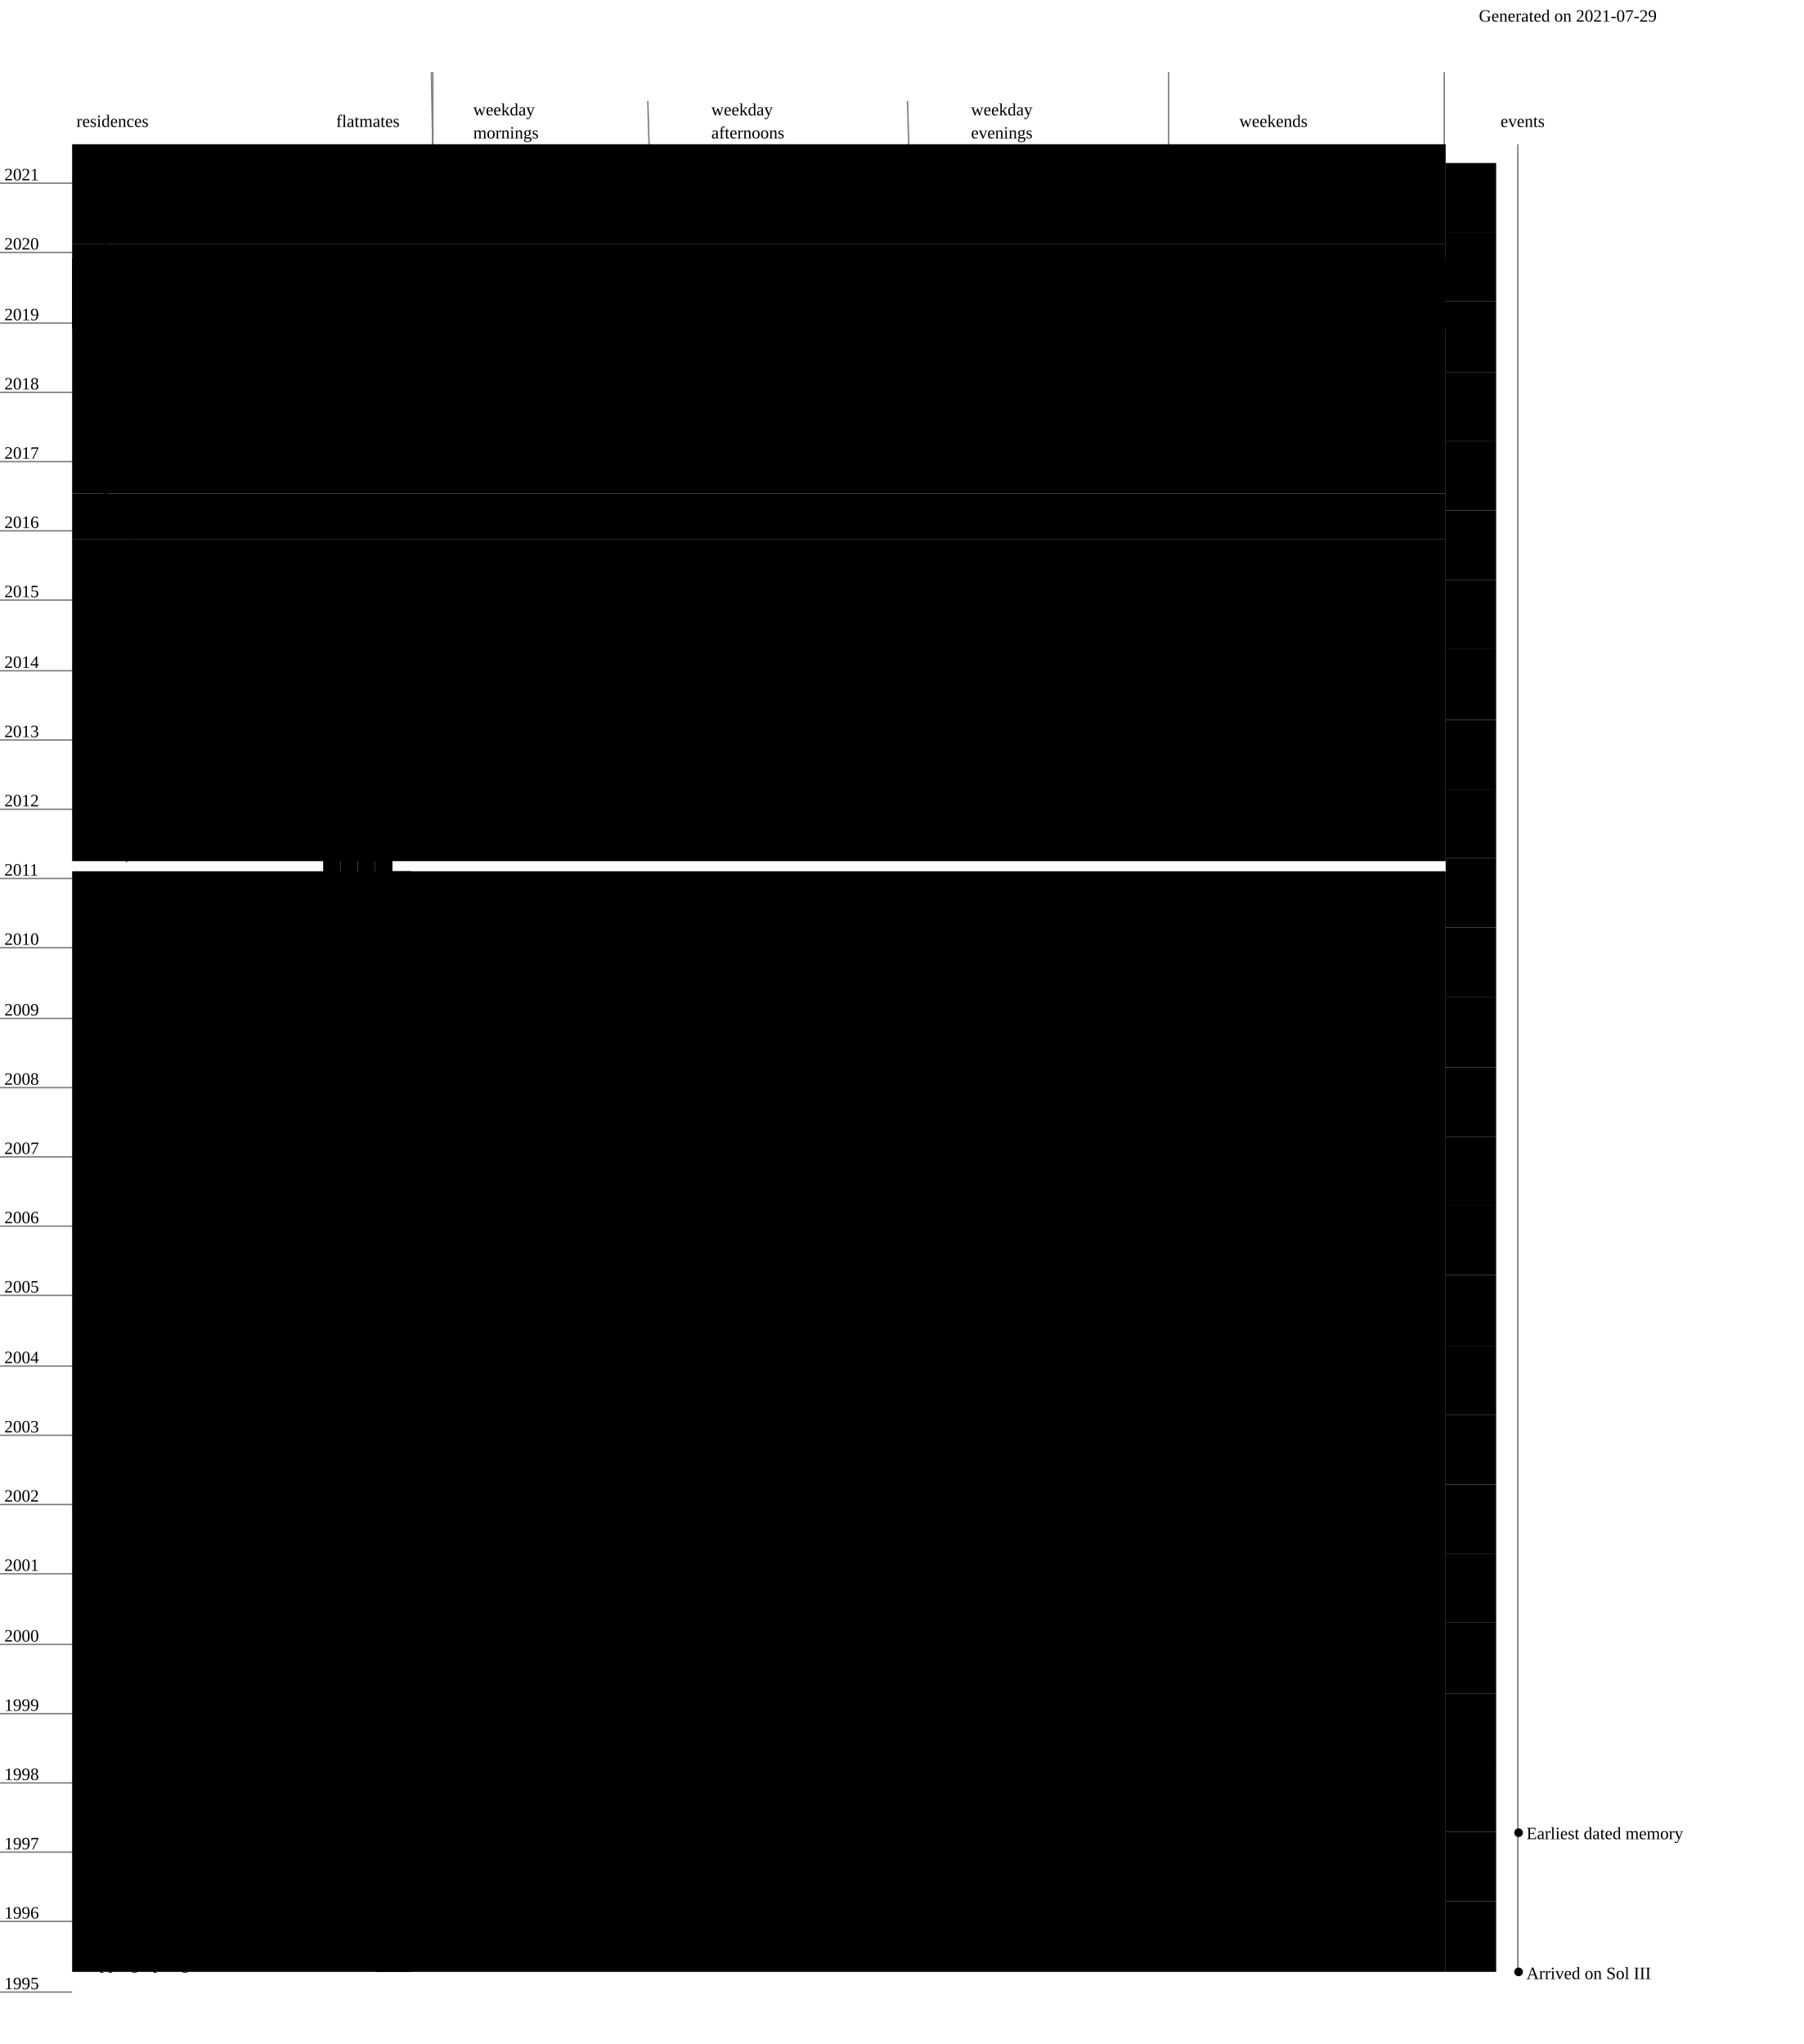
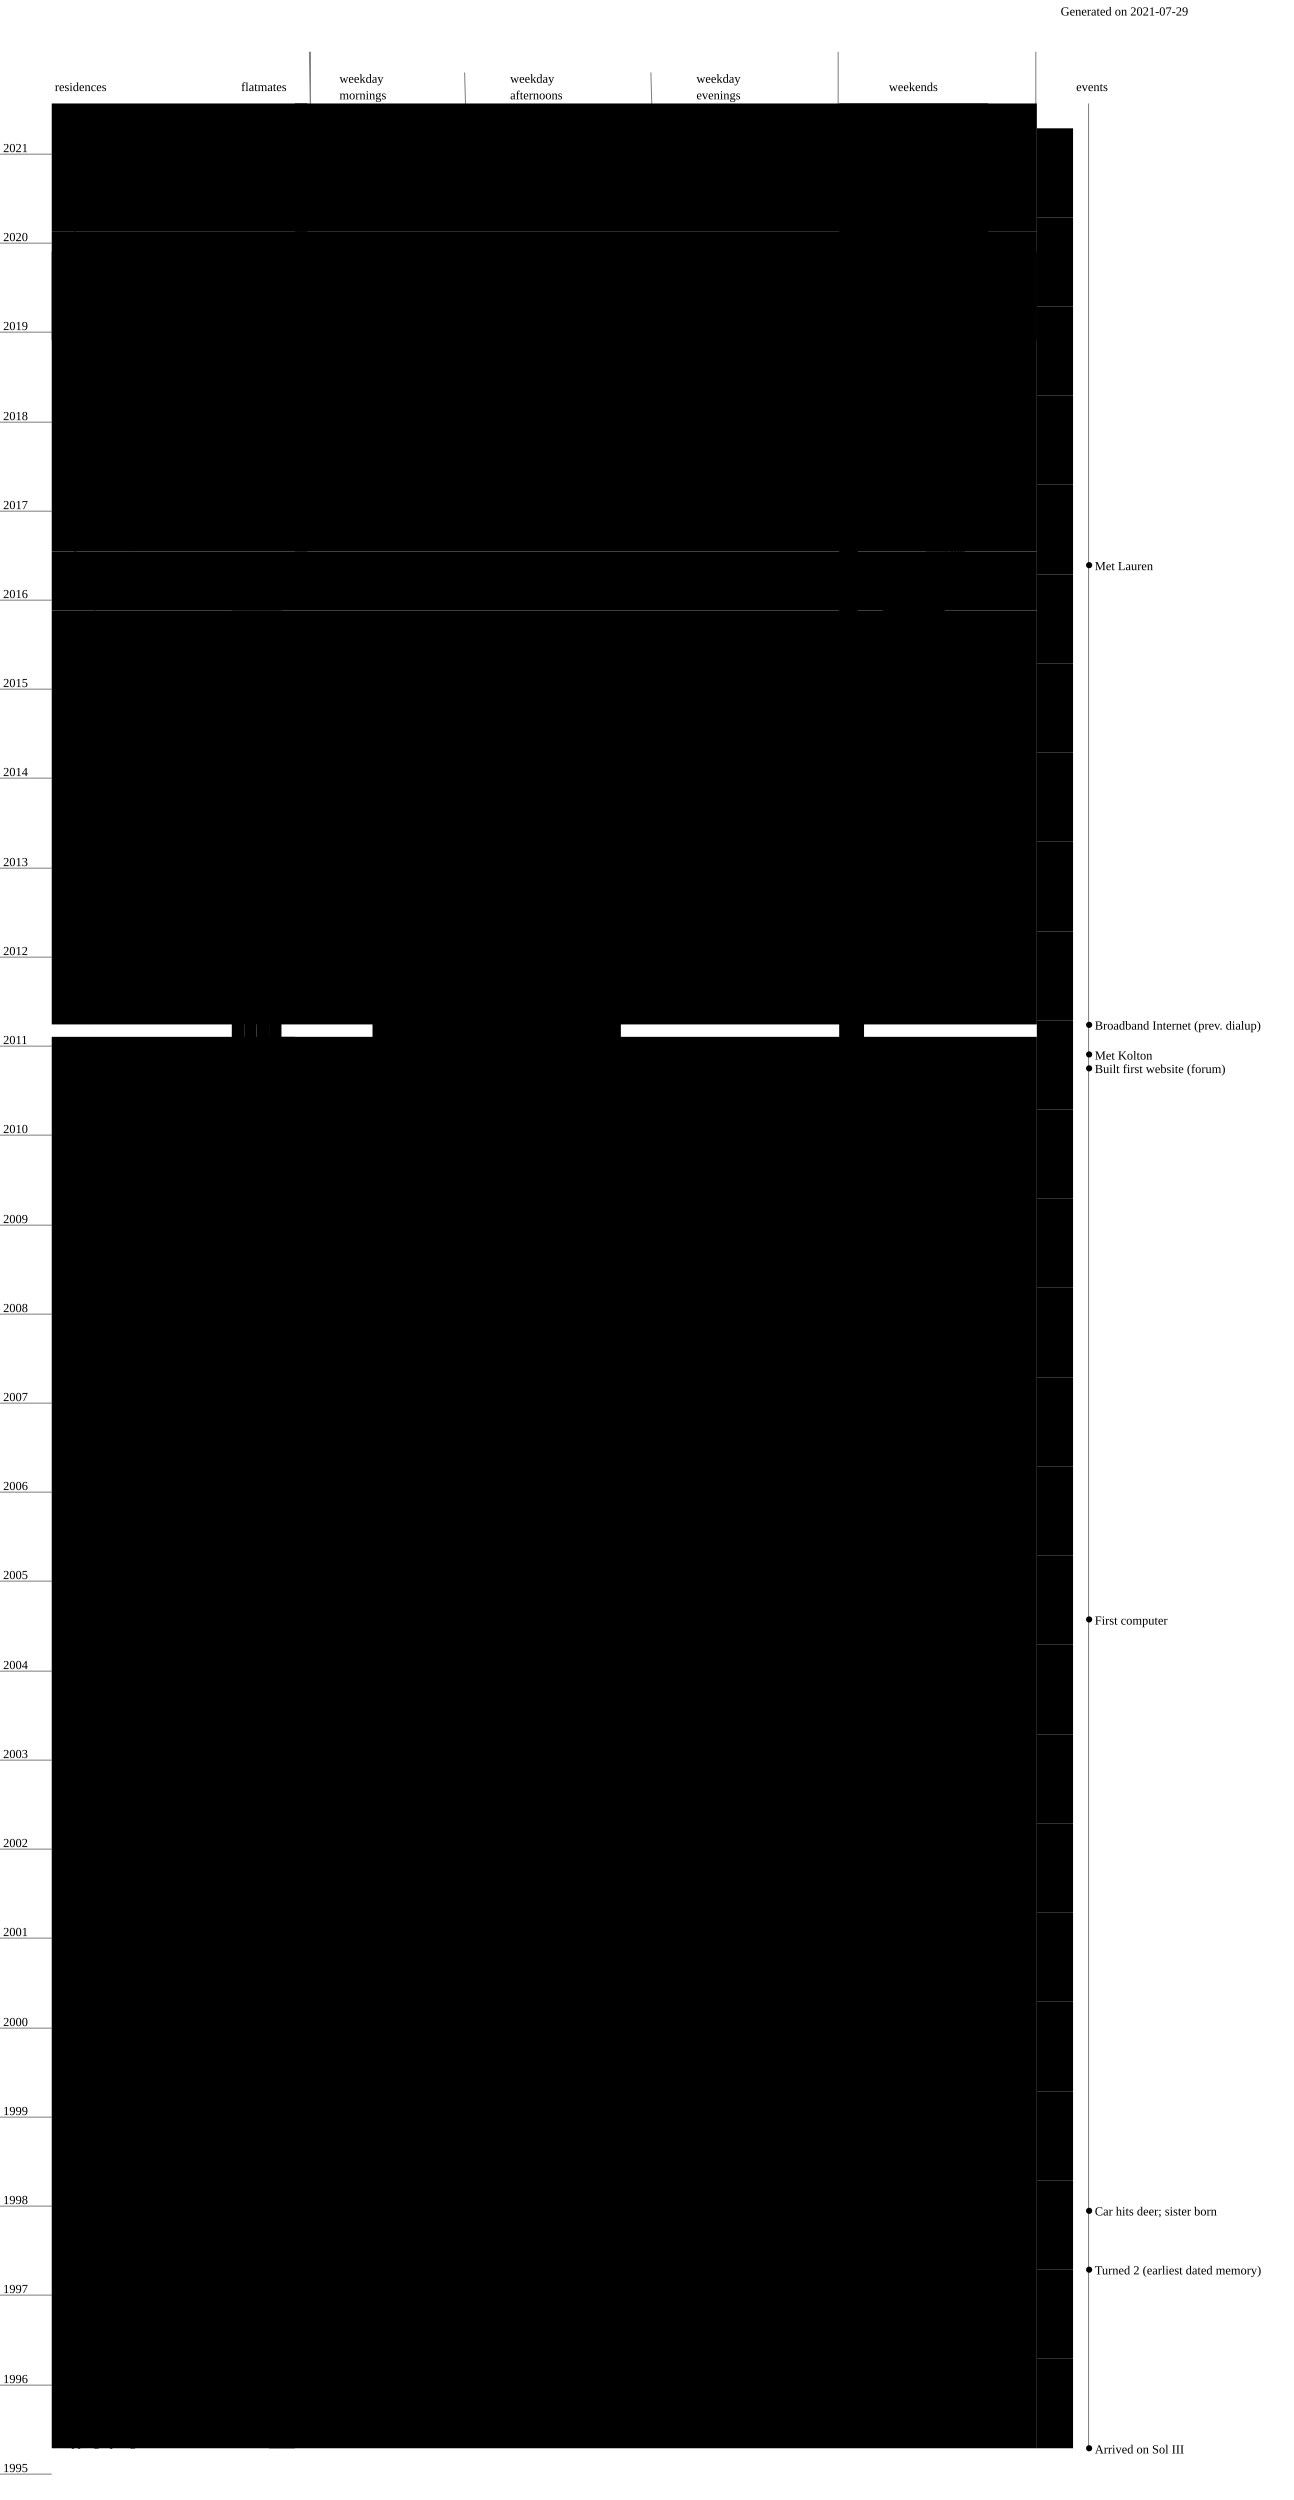
- <svg xmlns="http://www.w3.org/2000/svg" baseProfile="full" height="100%" preserveAspectRatio="xMidYMid meet" version="1.1" viewBox="0,0,1250,1417" width="100%">
+ <svg xmlns="http://www.w3.org/2000/svg" baseProfile="full" height="100%" preserveAspectRatio="xMidYMid meet" version="1.1" viewBox="0,0,1250,2416" width="100%">
  <defs>
    <pattern height="20" id="pattern1" patternUnits="userSpaceOnUse" width="20">
      <rect height="20" width="20" x="0" y="0" />
      <line x1="0" x2="20" y1="20" y2="0" />
    </pattern>
    <pattern height="8" id="pattern2" patternUnits="userSpaceOnUse" width="8">
      <rect height="8" width="8" x="0" y="0" />
      <circle cx="4" cy="4" r="1" />
    </pattern>
    <pattern height="20" id="pattern3" patternUnits="userSpaceOnUse" width="20">
      <rect height="20" width="20" x="0" y="0" />
      <line x1="0" x2="20" y1="20" y2="0" />
      <line x1="0" x2="20" y1="0" y2="20" />
    </pattern>
    <pattern height="20" id="pattern4" patternUnits="userSpaceOnUse" width="20">
      <rect height="20" width="20" x="0" y="0" />
      <line x1="10" x2="10" y1="0" y2="20" />
    </pattern>
    <pattern height="20" id="pattern5" patternUnits="userSpaceOnUse" width="20">
      <rect height="20" width="20" x="0" y="0" />
      <line x1="0" x2="20" y1="20" y2="20" />
    </pattern>
  </defs>
-   <line stroke="grey" x1="0" x2="50" y1="1381" y2="1381" />
-   <g class="yeartick">
-     <text x="3" y="1379">1995</text>
-   </g>
-   <line stroke="grey" x1="0" x2="50" y1="1332" y2="1332" />
-   <g class="yeartick">
-     <text x="3" y="1330">1996</text>
-   </g>
-   <line stroke="grey" x1="0" x2="50" y1="1284" y2="1284" />
-   <g class="yeartick">
-     <text x="3" y="1282">1997</text>
-   </g>
-   <line stroke="grey" x1="0" x2="50" y1="1236" y2="1236" />
-   <g class="yeartick">
-     <text x="3" y="1234">1998</text>
-   </g>
-   <line stroke="grey" x1="0" x2="50" y1="1188" y2="1188" />
-   <g class="yeartick">
-     <text x="3" y="1186">1999</text>
-   </g>
-   <line stroke="grey" x1="0" x2="50" y1="1140" y2="1140" />
-   <g class="yeartick">
-     <text x="3" y="1138">2000</text>
-   </g>
-   <line stroke="grey" x1="0" x2="50" y1="1091" y2="1091" />
-   <g class="yeartick">
-     <text x="3" y="1089">2001</text>
-   </g>
-   <line stroke="grey" x1="0" x2="50" y1="1043" y2="1043" />
-   <g class="yeartick">
-     <text x="3" y="1041">2002</text>
-   </g>
-   <line stroke="grey" x1="0" x2="50" y1="995" y2="995" />
-   <g class="yeartick">
-     <text x="3" y="993">2003</text>
-   </g>
-   <line stroke="grey" x1="0" x2="50" y1="947" y2="947" />
-   <g class="yeartick">
-     <text x="3" y="945">2004</text>
-   </g>
-   <line stroke="grey" x1="0" x2="50" y1="898" y2="898" />
-   <g class="yeartick">
-     <text x="3" y="896">2005</text>
-   </g>
-   <line stroke="grey" x1="0" x2="50" y1="850" y2="850" />
-   <g class="yeartick">
-     <text x="3" y="848">2006</text>
-   </g>
-   <line stroke="grey" x1="0" x2="50" y1="802" y2="802" />
-   <g class="yeartick">
-     <text x="3" y="800">2007</text>
-   </g>
-   <line stroke="grey" x1="0" x2="50" y1="754" y2="754" />
-   <g class="yeartick">
-     <text x="3" y="752">2008</text>
-   </g>
-   <line stroke="grey" x1="0" x2="50" y1="706" y2="706" />
-   <g class="yeartick">
-     <text x="3" y="704">2009</text>
-   </g>
-   <line stroke="grey" x1="0" x2="50" y1="657" y2="657" />
-   <g class="yeartick">
-     <text x="3" y="655">2010</text>
-   </g>
-   <line stroke="grey" x1="0" x2="50" y1="609" y2="609" />
-   <g class="yeartick">
-     <text x="3" y="607">2011</text>
-   </g>
-   <line stroke="grey" x1="0" x2="50" y1="561" y2="561" />
-   <g class="yeartick">
-     <text x="3" y="559">2012</text>
-   </g>
-   <line stroke="grey" x1="0" x2="50" y1="513" y2="513" />
-   <g class="yeartick">
-     <text x="3" y="511">2013</text>
-   </g>
-   <line stroke="grey" x1="0" x2="50" y1="465" y2="465" />
-   <g class="yeartick">
-     <text x="3" y="463">2014</text>
-   </g>
-   <line stroke="grey" x1="0" x2="50" y1="416" y2="416" />
-   <g class="yeartick">
-     <text x="3" y="414">2015</text>
-   </g>
-   <line stroke="grey" x1="0" x2="50" y1="368" y2="368" />
-   <g class="yeartick">
-     <text x="3" y="366">2016</text>
-   </g>
-   <line stroke="grey" x1="0" x2="50" y1="320" y2="320" />
-   <g class="yeartick">
-     <text x="3" y="318">2017</text>
-   </g>
-   <line stroke="grey" x1="0" x2="50" y1="272" y2="272" />
-   <g class="yeartick">
-     <text x="3" y="270">2018</text>
-   </g>
-   <line stroke="grey" x1="0" x2="50" y1="224" y2="224" />
-   <g class="yeartick">
-     <text x="3" y="222">2019</text>
-   </g>
-   <line stroke="grey" x1="0" x2="50" y1="175" y2="175" />
-   <g class="yeartick">
-     <text x="3" y="173">2020</text>
-   </g>
-   <line stroke="grey" x1="0" x2="50" y1="127" y2="127" />
-   <g class="yeartick">
-     <text x="3" y="125">2021</text>
-   </g>
-   <g class="age">
-     <polygon class="rectangle" points="1002,1367 1037,1367 1037,1318 1002,1318" />
-   </g>
-   <g class="age">
-     <polygon class="rectangle" points="1002,1318 1037,1318 1037,1270 1002,1270" />
-     <g class="age middle">
-       <text x="1020" y="1299">1</text>
-     </g>
-   </g>
-   <g class="age">
-     <polygon class="rectangle" points="1002,1270 1037,1270 1037,1222 1002,1222" />
-     <g class="age middle">
-       <text x="1020" y="1251">2</text>
-     </g>
-   </g>
-   <g class="age">
-     <polygon class="rectangle" points="1002,1222 1037,1222 1037,1174 1002,1174" />
-     <g class="age middle">
-       <text x="1020" y="1203">3</text>
-     </g>
-   </g>
-   <g class="age">
-     <polygon class="rectangle" points="1002,1174 1037,1174 1037,1125 1002,1125" />
-     <g class="age middle">
-       <text x="1020" y="1155">4</text>
-     </g>
-   </g>
-   <g class="age">
-     <polygon class="rectangle" points="1002,1125 1037,1125 1037,1077 1002,1077" />
-     <g class="age middle">
-       <text x="1020" y="1106">5</text>
-     </g>
-   </g>
-   <g class="age">
-     <polygon class="rectangle" points="1002,1077 1037,1077 1037,1029 1002,1029" />
-     <g class="age middle">
-       <text x="1020" y="1058">6</text>
-     </g>
-   </g>
-   <g class="age">
-     <polygon class="rectangle" points="1002,1029 1037,1029 1037,981 1002,981" />
-     <g class="age middle">
-       <text x="1020" y="1010">7</text>
-     </g>
-   </g>
-   <g class="age">
-     <polygon class="rectangle" points="1002,981 1037,981 1037,933 1002,933" />
-     <g class="age middle">
-       <text x="1020" y="962">8</text>
-     </g>
-   </g>
-   <g class="age">
-     <polygon class="rectangle" points="1002,933 1037,933 1037,884 1002,884" />
-     <g class="age middle">
-       <text x="1020" y="913">9</text>
-     </g>
-   </g>
-   <g class="age">
-     <polygon class="rectangle" points="1002,884 1037,884 1037,836 1002,836" />
-     <g class="age middle">
-       <text x="1020" y="865">10</text>
-     </g>
-   </g>
-   <g class="age">
-     <polygon class="rectangle" points="1002,836 1037,836 1037,788 1002,788" />
-     <g class="age middle">
-       <text x="1020" y="817">11</text>
-     </g>
-   </g>
-   <g class="age">
-     <polygon class="rectangle" points="1002,788 1037,788 1037,740 1002,740" />
-     <g class="age middle">
-       <text x="1020" y="769">12</text>
-     </g>
-   </g>
-   <g class="age">
-     <polygon class="rectangle" points="1002,740 1037,740 1037,691 1002,691" />
-     <g class="age middle">
-       <text x="1020" y="721">13</text>
-     </g>
-   </g>
-   <g class="age">
-     <polygon class="rectangle" points="1002,691 1037,691 1037,643 1002,643" />
-     <g class="age middle">
-       <text x="1020" y="672">14</text>
-     </g>
-   </g>
-   <g class="age">
-     <polygon class="rectangle" points="1002,643 1037,643 1037,595 1002,595" />
-     <g class="age middle">
-       <text x="1020" y="624">15</text>
-     </g>
-   </g>
-   <g class="age">
-     <polygon class="rectangle" points="1002,595 1037,595 1037,547 1002,547" />
-     <g class="age middle">
-       <text x="1020" y="576">16</text>
-     </g>
-   </g>
-   <g class="age">
-     <polygon class="rectangle" points="1002,547 1037,547 1037,499 1002,499" />
-     <g class="age middle">
-       <text x="1020" y="528">17</text>
-     </g>
-   </g>
-   <g class="age">
-     <polygon class="rectangle" points="1002,499 1037,499 1037,450 1002,450" />
-     <g class="age middle">
-       <text x="1020" y="480">18</text>
-     </g>
-   </g>
-   <g class="age">
-     <polygon class="rectangle" points="1002,450 1037,450 1037,402 1002,402" />
-     <g class="age middle">
-       <text x="1020" y="431">19</text>
-     </g>
-   </g>
-   <g class="age">
-     <polygon class="rectangle" points="1002,402 1037,402 1037,354 1002,354" />
-     <g class="age middle">
-       <text x="1020" y="383">20</text>
-     </g>
-   </g>
-   <g class="age">
-     <polygon class="rectangle" points="1002,354 1037,354 1037,306 1002,306" />
-     <g class="age middle">
-       <text x="1020" y="335">21</text>
-     </g>
-   </g>
-   <g class="age">
-     <polygon class="rectangle" points="1002,306 1037,306 1037,258 1002,258" />
-     <g class="age middle">
-       <text x="1020" y="287">22</text>
-     </g>
-   </g>
-   <g class="age">
-     <polygon class="rectangle" points="1002,258 1037,258 1037,209 1002,209" />
-     <g class="age middle">
-       <text x="1020" y="239">23</text>
-     </g>
-   </g>
-   <g class="age">
-     <polygon class="rectangle" points="1002,209 1037,209 1037,161 1002,161" />
-     <g class="age middle">
-       <text x="1020" y="190">24</text>
-     </g>
-   </g>
-   <g class="age">
-     <polygon class="rectangle" points="1002,161 1037,161 1037,113 1002,113" />
-     <g class="age middle">
-       <text x="1020" y="142">25</text>
+   <line stroke="grey" x1="0" x2="50" y1="2391" y2="2391" />
+   <g class="yeartick">
+     <text x="3" y="2389">1995</text>
+   </g>
+   <line stroke="grey" x1="0" x2="50" y1="2305" y2="2305" />
+   <g class="yeartick">
+     <text x="3" y="2303">1996</text>
+   </g>
+   <line stroke="grey" x1="0" x2="50" y1="2218" y2="2218" />
+   <g class="yeartick">
+     <text x="3" y="2216">1997</text>
+   </g>
+   <line stroke="grey" x1="0" x2="50" y1="2132" y2="2132" />
+   <g class="yeartick">
+     <text x="3" y="2130">1998</text>
+   </g>
+   <line stroke="grey" x1="0" x2="50" y1="2046" y2="2046" />
+   <g class="yeartick">
+     <text x="3" y="2044">1999</text>
+   </g>
+   <line stroke="grey" x1="0" x2="50" y1="1960" y2="1960" />
+   <g class="yeartick">
+     <text x="3" y="1958">2000</text>
+   </g>
+   <line stroke="grey" x1="0" x2="50" y1="1873" y2="1873" />
+   <g class="yeartick">
+     <text x="3" y="1871">2001</text>
+   </g>
+   <line stroke="grey" x1="0" x2="50" y1="1787" y2="1787" />
+   <g class="yeartick">
+     <text x="3" y="1785">2002</text>
+   </g>
+   <line stroke="grey" x1="0" x2="50" y1="1701" y2="1701" />
+   <g class="yeartick">
+     <text x="3" y="1699">2003</text>
+   </g>
+   <line stroke="grey" x1="0" x2="50" y1="1615" y2="1615" />
+   <g class="yeartick">
+     <text x="3" y="1613">2004</text>
+   </g>
+   <line stroke="grey" x1="0" x2="50" y1="1528" y2="1528" />
+   <g class="yeartick">
+     <text x="3" y="1526">2005</text>
+   </g>
+   <line stroke="grey" x1="0" x2="50" y1="1442" y2="1442" />
+   <g class="yeartick">
+     <text x="3" y="1440">2006</text>
+   </g>
+   <line stroke="grey" x1="0" x2="50" y1="1356" y2="1356" />
+   <g class="yeartick">
+     <text x="3" y="1354">2007</text>
+   </g>
+   <line stroke="grey" x1="0" x2="50" y1="1270" y2="1270" />
+   <g class="yeartick">
+     <text x="3" y="1268">2008</text>
+   </g>
+   <line stroke="grey" x1="0" x2="50" y1="1184" y2="1184" />
+   <g class="yeartick">
+     <text x="3" y="1182">2009</text>
+   </g>
+   <line stroke="grey" x1="0" x2="50" y1="1097" y2="1097" />
+   <g class="yeartick">
+     <text x="3" y="1095">2010</text>
+   </g>
+   <line stroke="grey" x1="0" x2="50" y1="1011" y2="1011" />
+   <g class="yeartick">
+     <text x="3" y="1009">2011</text>
+   </g>
+   <line stroke="grey" x1="0" x2="50" y1="925" y2="925" />
+   <g class="yeartick">
+     <text x="3" y="923">2012</text>
+   </g>
+   <line stroke="grey" x1="0" x2="50" y1="839" y2="839" />
+   <g class="yeartick">
+     <text x="3" y="837">2013</text>
+   </g>
+   <line stroke="grey" x1="0" x2="50" y1="752" y2="752" />
+   <g class="yeartick">
+     <text x="3" y="750">2014</text>
+   </g>
+   <line stroke="grey" x1="0" x2="50" y1="666" y2="666" />
+   <g class="yeartick">
+     <text x="3" y="664">2015</text>
+   </g>
+   <line stroke="grey" x1="0" x2="50" y1="580" y2="580" />
+   <g class="yeartick">
+     <text x="3" y="578">2016</text>
+   </g>
+   <line stroke="grey" x1="0" x2="50" y1="494" y2="494" />
+   <g class="yeartick">
+     <text x="3" y="492">2017</text>
+   </g>
+   <line stroke="grey" x1="0" x2="50" y1="408" y2="408" />
+   <g class="yeartick">
+     <text x="3" y="406">2018</text>
+   </g>
+   <line stroke="grey" x1="0" x2="50" y1="321" y2="321" />
+   <g class="yeartick">
+     <text x="3" y="319">2019</text>
+   </g>
+   <line stroke="grey" x1="0" x2="50" y1="235" y2="235" />
+   <g class="yeartick">
+     <text x="3" y="233">2020</text>
+   </g>
+   <line stroke="grey" x1="0" x2="50" y1="149" y2="149" />
+   <g class="yeartick">
+     <text x="3" y="147">2021</text>
+   </g>
+   <g class="age">
+     <polygon class="rectangle" points="1002,2366 1037,2366 1037,2279 1002,2279" />
+   </g>
+   <g class="age">
+     <polygon class="rectangle" points="1002,2279 1037,2279 1037,2193 1002,2193" />
+     <g class="age middle">
+       <text x="1020" y="2241">1</text>
+     </g>
+   </g>
+   <g class="age">
+     <polygon class="rectangle" points="1002,2193 1037,2193 1037,2107 1002,2107" />
+     <g class="age middle">
+       <text x="1020" y="2155">2</text>
+     </g>
+   </g>
+   <g class="age">
+     <polygon class="rectangle" points="1002,2107 1037,2107 1037,2021 1002,2021" />
+     <g class="age middle">
+       <text x="1020" y="2069">3</text>
+     </g>
+   </g>
+   <g class="age">
+     <polygon class="rectangle" points="1002,2021 1037,2021 1037,1934 1002,1934" />
+     <g class="age middle">
+       <text x="1020" y="1982">4</text>
+     </g>
+   </g>
+   <g class="age">
+     <polygon class="rectangle" points="1002,1934 1037,1934 1037,1848 1002,1848" />
+     <g class="age middle">
+       <text x="1020" y="1896">5</text>
+     </g>
+   </g>
+   <g class="age">
+     <polygon class="rectangle" points="1002,1848 1037,1848 1037,1762 1002,1762" />
+     <g class="age middle">
+       <text x="1020" y="1810">6</text>
+     </g>
+   </g>
+   <g class="age">
+     <polygon class="rectangle" points="1002,1762 1037,1762 1037,1676 1002,1676" />
+     <g class="age middle">
+       <text x="1020" y="1724">7</text>
+     </g>
+   </g>
+   <g class="age">
+     <polygon class="rectangle" points="1002,1676 1037,1676 1037,1589 1002,1589" />
+     <g class="age middle">
+       <text x="1020" y="1638">8</text>
+     </g>
+   </g>
+   <g class="age">
+     <polygon class="rectangle" points="1002,1589 1037,1589 1037,1503 1002,1503" />
+     <g class="age middle">
+       <text x="1020" y="1551">9</text>
+     </g>
+   </g>
+   <g class="age">
+     <polygon class="rectangle" points="1002,1503 1037,1503 1037,1417 1002,1417" />
+     <g class="age middle">
+       <text x="1020" y="1465">10</text>
+     </g>
+   </g>
+   <g class="age">
+     <polygon class="rectangle" points="1002,1417 1037,1417 1037,1331 1002,1331" />
+     <g class="age middle">
+       <text x="1020" y="1379">11</text>
+     </g>
+   </g>
+   <g class="age">
+     <polygon class="rectangle" points="1002,1331 1037,1331 1037,1244 1002,1244" />
+     <g class="age middle">
+       <text x="1020" y="1293">12</text>
+     </g>
+   </g>
+   <g class="age">
+     <polygon class="rectangle" points="1002,1244 1037,1244 1037,1158 1002,1158" />
+     <g class="age middle">
+       <text x="1020" y="1206">13</text>
+     </g>
+   </g>
+   <g class="age">
+     <polygon class="rectangle" points="1002,1158 1037,1158 1037,1072 1002,1072" />
+     <g class="age middle">
+       <text x="1020" y="1120">14</text>
+     </g>
+   </g>
+   <g class="age">
+     <polygon class="rectangle" points="1002,1072 1037,1072 1037,986 1002,986" />
+     <g class="age middle">
+       <text x="1020" y="1034">15</text>
+     </g>
+   </g>
+   <g class="age">
+     <polygon class="rectangle" points="1002,986 1037,986 1037,900 1002,900" />
+     <g class="age middle">
+       <text x="1020" y="948">16</text>
+     </g>
+   </g>
+   <g class="age">
+     <polygon class="rectangle" points="1002,900 1037,900 1037,813 1002,813" />
+     <g class="age middle">
+       <text x="1020" y="861">17</text>
+     </g>
+   </g>
+   <g class="age">
+     <polygon class="rectangle" points="1002,813 1037,813 1037,727 1002,727" />
+     <g class="age middle">
+       <text x="1020" y="775">18</text>
+     </g>
+   </g>
+   <g class="age">
+     <polygon class="rectangle" points="1002,727 1037,727 1037,641 1002,641" />
+     <g class="age middle">
+       <text x="1020" y="689">19</text>
+     </g>
+   </g>
+   <g class="age">
+     <polygon class="rectangle" points="1002,641 1037,641 1037,555 1002,555" />
+     <g class="age middle">
+       <text x="1020" y="603">20</text>
+     </g>
+   </g>
+   <g class="age">
+     <polygon class="rectangle" points="1002,555 1037,555 1037,468 1002,468" />
+     <g class="age middle">
+       <text x="1020" y="517">21</text>
+     </g>
+   </g>
+   <g class="age">
+     <polygon class="rectangle" points="1002,468 1037,468 1037,382 1002,382" />
+     <g class="age middle">
+       <text x="1020" y="430">22</text>
+     </g>
+   </g>
+   <g class="age">
+     <polygon class="rectangle" points="1002,382 1037,382 1037,296 1002,296" />
+     <g class="age middle">
+       <text x="1020" y="344">23</text>
+     </g>
+   </g>
+   <g class="age">
+     <polygon class="rectangle" points="1002,296 1037,296 1037,210 1002,210" />
+     <g class="age middle">
+       <text x="1020" y="258">24</text>
+     </g>
+   </g>
+   <g class="age">
+     <polygon class="rectangle" points="1002,210 1037,210 1037,124 1002,124" />
+     <g class="age middle">
+       <text x="1020" y="172">25</text>
    </g>
  </g>
  <g class="axis_label">
    <text x="328" y="80">weekday</text>
  </g>
  <g class="axis_label">
    <text x="328" y="96">mornings</text>
  </g>
  <g class="axis_label">
    <text x="493" y="80">weekday</text>
  </g>
  <g class="axis_label">
    <text x="493" y="96">afternoons</text>
  </g>
  <g class="axis_label">
    <text x="673" y="80">weekday</text>
  </g>
  <g class="axis_label">
    <text x="673" y="96">evenings</text>
  </g>
  <line stroke="grey" x1="300" x2="299" y1="105" y2="50" />
  <line stroke="grey" x1="450" x2="449" y1="105" y2="70" />
  <line stroke="grey" x1="630" x2="629" y1="105" y2="70" />
  <g class="axis_label">
    <text x="859" y="88">weekends</text>
  </g>
  <line stroke="grey" x1="810" x2="810" y1="105" y2="50" />
  <line stroke="grey" x1="1001" x2="1001" y1="105" y2="50" />
  <g class="axis_label">
    <text x="53" y="88">residences</text>
  </g>
  <g class="axis_label">
    <text x="233" y="88">flatmates</text>
  </g>
  <line stroke="grey" x1="300" x2="300" y1="105" y2="50" />
  <g class="axis_label">
    <text x="1040" y="88">events</text>
  </g>
-   <line stroke="grey" x1="1052" x2="1052" y1="100" y2="1367" />
+   <line stroke="grey" x1="1052" x2="1052" y1="100" y2="2366" />
  <g>
    <text x="1025" y="15">Generated on 2021-07-29</text>
  </g>
-   <circle class="event1" cx="1052.527" cy="1367.0" r="3" />
-   <g class="event">
-     <text x="1058" y="1372">Arrived on Sol III</text>
-   </g>
-   <polygon class="gray1 residence rectangle" points="50,1367 1002,1367 1002,604 50,604" />
-   <g>
-     <text x="53" y="1365">Dripping Springs TX</text>
-   </g>
-   <polygon class="gray2 residence rectangle" points="50,597 1002,597 1002,374 50,374" />
-   <g>
-     <text x="53" y="596">Mill St, San Marcos TX</text>
-   </g>
-   <polygon class="gray3 residence rectangle" points="50,374 1002,374 1002,342 50,342" />
-   <g>
-     <text x="53" y="372">Post Rd, San Marcos TX</text>
-   </g>
-   <polygon class="gray4 residence rectangle" points="50,342 1002,342 1002,179 50,179" />
-   <g>
-     <text x="53" y="340">Lady Bird Lane, San Marcos TX</text>
-   </g>
-   <polygon class="gray5 residence rectangle" points="50,228 1002,228 1002,169 50,169" />
-   <g>
-     <text x="53" y="226">Deaton Hill, Austin TX</text>
-   </g>
-   <polygon class="gray6 residence rectangle" points="50,169 1002,169 1002,100 50,100" />
-   <g>
-     <text x="53" y="168">Corpus Christi TX</text>
-   </g>
-   <polygon class="friend2 rectangle" points="272,1367 285,1367 285,604 272,604" />
-   <g class="friend2 vert middle">
-     <text x="279" y="990">SH</text>
-   </g>
-   <polygon class="friend2 rectangle" points="260,1367 272,1367 272,374 260,374" />
-   <g class="friend2 vert middle">
-     <text x="267" y="875">JH</text>
-   </g>
-   <polygon class="friend2 rectangle" points="248,1238 260,1238 260,374 248,374" />
-   <g class="friend2 vert middle">
-     <text x="255" y="811">RAH</text>
-   </g>
-   <polygon class="friend2 rectangle" points="236,1069 248,1069 248,374 236,374" />
-   <g class="friend2 vert middle">
-     <text x="243" y="726">BRH</text>
-   </g>
-   <polygon class="friend2 rectangle" points="224,993 236,993 236,374 224,374" />
-   <g class="friend2 vert middle">
-     <text x="231" y="688">LJH</text>
-   </g>
-   <circle class="event2" cx="1052.527" cy="1270.513" r="3" />
-   <g class="event">
-     <text x="1058" y="1275">Earliest dated memory</text>
+   <circle class="event1" cx="1052.527" cy="2366.0" r="3" />
+   <g class="event">
+     <text x="1058" y="2371">Arrived on Sol III</text>
+   </g>
+   <polygon class="gray1 residence rectangle" points="50,2366 1002,2366 1002,1002 50,1002" />
+   <g>
+     <text x="53" y="2364">Dripping Springs TX</text>
+   </g>
+   <polygon class="gray2 residence rectangle" points="50,990 1002,990 1002,590 50,590" />
+   <g>
+     <text x="53" y="988">Mill St, San Marcos TX</text>
+   </g>
+   <polygon class="gray3 residence rectangle" points="50,590 1002,590 1002,533 50,533" />
+   <g>
+     <text x="53" y="589">Post Rd, San Marcos TX</text>
+   </g>
+   <polygon class="gray4 residence rectangle" points="50,533 1002,533 1002,243 50,243" />
+   <g>
+     <text x="53" y="531">Lady Bird Lane, San Marcos TX</text>
+   </g>
+   <polygon class="gray5 residence rectangle" points="50,329 1002,329 1002,224 50,224" />
+   <g>
+     <text x="53" y="327">Deaton Hill, Austin TX</text>
+   </g>
+   <polygon class="gray6 residence rectangle" points="50,224 1002,224 1002,100 50,100" />
+   <g>
+     <text x="53" y="222">Corpus Christi TX</text>
+   </g>
+   <polygon class="school1 rectangle" points="360,1996 600,1996 600,875 360,875" />
+   <g class="school1 middle">
+     <text x="480" y="1440">Homeschooled</text>
+   </g>
+   <polygon class="friend2 rectangle" points="272,2366 285,2366 285,1002 272,1002" />
+   <g class="friend2 vert middle">
+     <text x="279" y="1689">SH</text>
+   </g>
+   <polygon class="friend2 rectangle" points="260,2366 272,2366 272,590 260,590" />
+   <g class="friend2 vert middle">
+     <text x="267" y="1483">JH</text>
+   </g>
+   <polygon class="friend2 rectangle" points="248,2136 260,2136 260,590 248,590" />
+   <g class="friend2 vert middle">
+     <text x="255" y="1368">RAH</text>
+   </g>
+   <polygon class="friend2 rectangle" points="236,1833 248,1833 248,590 236,590" />
+   <g class="friend2 vert middle">
+     <text x="243" y="1216">BRH</text>
+   </g>
+   <polygon class="friend2 rectangle" points="224,1697 236,1697 236,590 224,590" />
+   <g class="friend2 vert middle">
+     <text x="231" y="1149">LJH</text>
+   </g>
+   <polygon class="friend1 rectangle" points="285,224 297,224 297,100 285,100" />
+   <g class="friend1 vert middle">
+     <text x="291" y="167">Lauren</text>
+   </g>
+   <polygon class="friend1 rectangle" points="285,508 297,508 297,329 285,329" />
+   <g class="friend1 vert middle">
+     <text x="291" y="423">Luke</text>
+   </g>
+   <polygon class="friend2 rectangle" points="285,533 297,533 297,518 285,518" />
+   <g class="friend2 vert middle">
+     <text x="291" y="530">Chris</text>
+   </g>
+   <polygon class="friend2 rectangle" points="285,329 297,329 297,224 285,224" />
+   <g class="friend2 vert middle">
+     <text x="291" y="281">Micah</text>
+   </g>
+   <circle class="event2" cx="1052.527" cy="2193.436" r="3" />
+   <g class="event">
+     <text x="1058" y="2198">Turned 2 (earliest dated memory)</text>
+   </g>
+   <circle class="event3" cx="1052.527" cy="2136.544" r="3" />
+   <g class="event">
+     <text x="1058" y="2141">Car hits deer; sister born</text>
+   </g>
+   <circle class="event4" cx="1052.527" cy="546.165" r="3" />
+   <g class="event">
+     <text x="1058" y="551">Met Lauren</text>
+   </g>
+   <circle class="event5" cx="1052.527" cy="1565.027" r="3" />
+   <g class="event">
+     <text x="1058" y="1570">First computer</text>
+   </g>
+   <circle class="event6" cx="1052.527" cy="1032.462" r="3" />
+   <g class="event">
+     <text x="1058" y="1037">Built first website (forum)</text>
+   </g>
+   <circle class="event7" cx="1052.527" cy="990.442" r="3" />
+   <g class="event">
+     <text x="1058" y="995">Broadband Internet (prev. dialup)</text>
+   </g>
+   <circle class="event8" cx="1052.527" cy="1019.006" r="3" />
+   <g class="event">
+     <text x="1058" y="1024">Met Kolton</text>
+   </g>
+   <polygon class="love2 rectangle" points="853,673 913,673 913,579 853,579" />
+   <g class="love2 vert middle">
+     <text x="883" y="631">Rebekah</text>
+   </g>
+   <polygon class="love1 rectangle" points="895,533 931,533 931,525 895,525" />
+   <g class="love1 middle">
+     <text x="913" y="534">Ana</text>
+   </g>
+   <polygon class="love3 rectangle" points="811,511 955,511 955,100 811,100" />
+   <g class="love3 middle">
+     <text x="883" y="310">Lauren</text>
+   </g>
+   <polygon class="work1 rectangle" points="811,512 931,512 931,472 811,472" />
+   <g class="work1 middle">
+     <text x="871" y="497">Ella Lofts</text>
+   </g>
+   <polygon class="play1 rectangle" points="811,1651 835,1651 835,1220 811,1220" />
+   <g class="play1 vert middle">
+     <text x="823" y="1440">Church (ACF)</text>
+   </g>
+   <polygon class="play2 rectangle" points="811,1220 835,1220 835,961 811,961" />
+   <g class="play2 vert middle">
+     <text x="823" y="1095">Church (GH)</text>
+   </g>
+   <polygon class="play1 rectangle" points="811,961 829,961 829,530 811,530" />
+   <g class="play1 vert middle">
+     <text x="820" y="750">Church (HCC)</text>
+   </g>
+   <polygon class="play2 rectangle" points="811,530 823,530 823,444 811,444" />
+   <g class="play2 vert middle">
+     <text x="817" y="492">Church (Eikon)</text>
  </g>
</svg>
